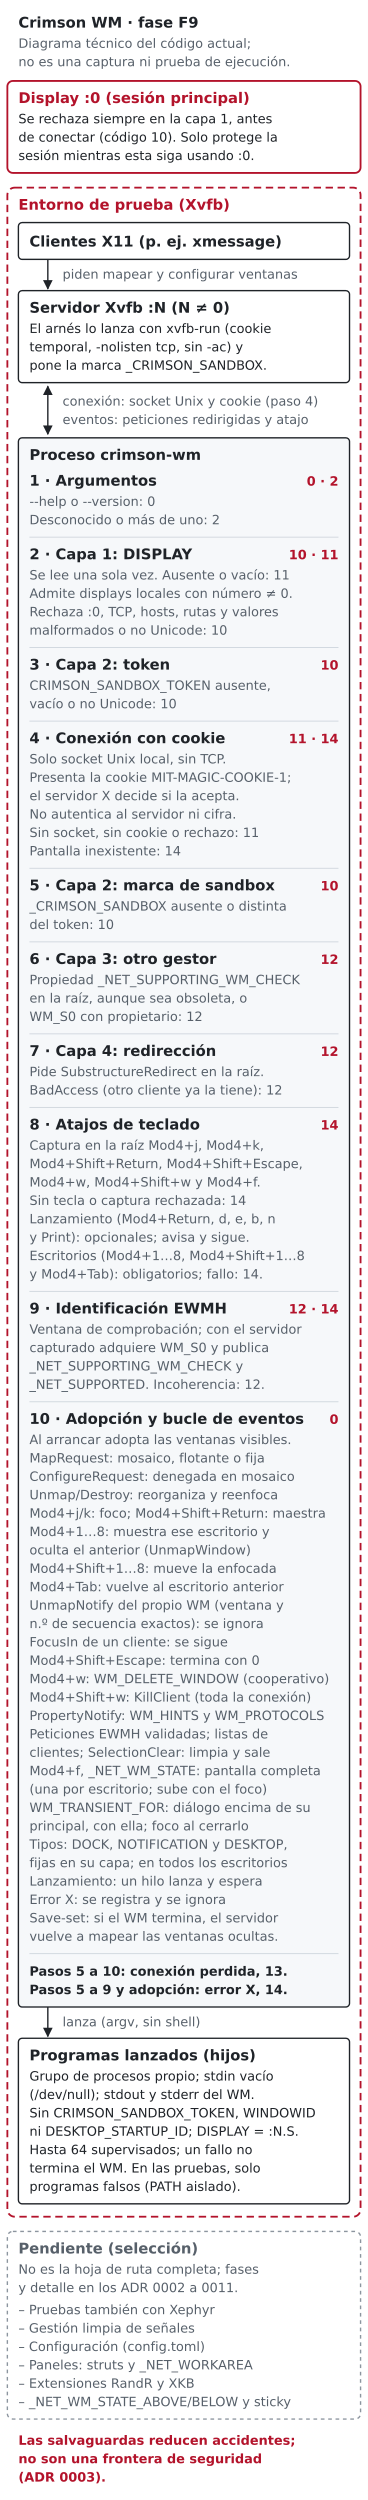
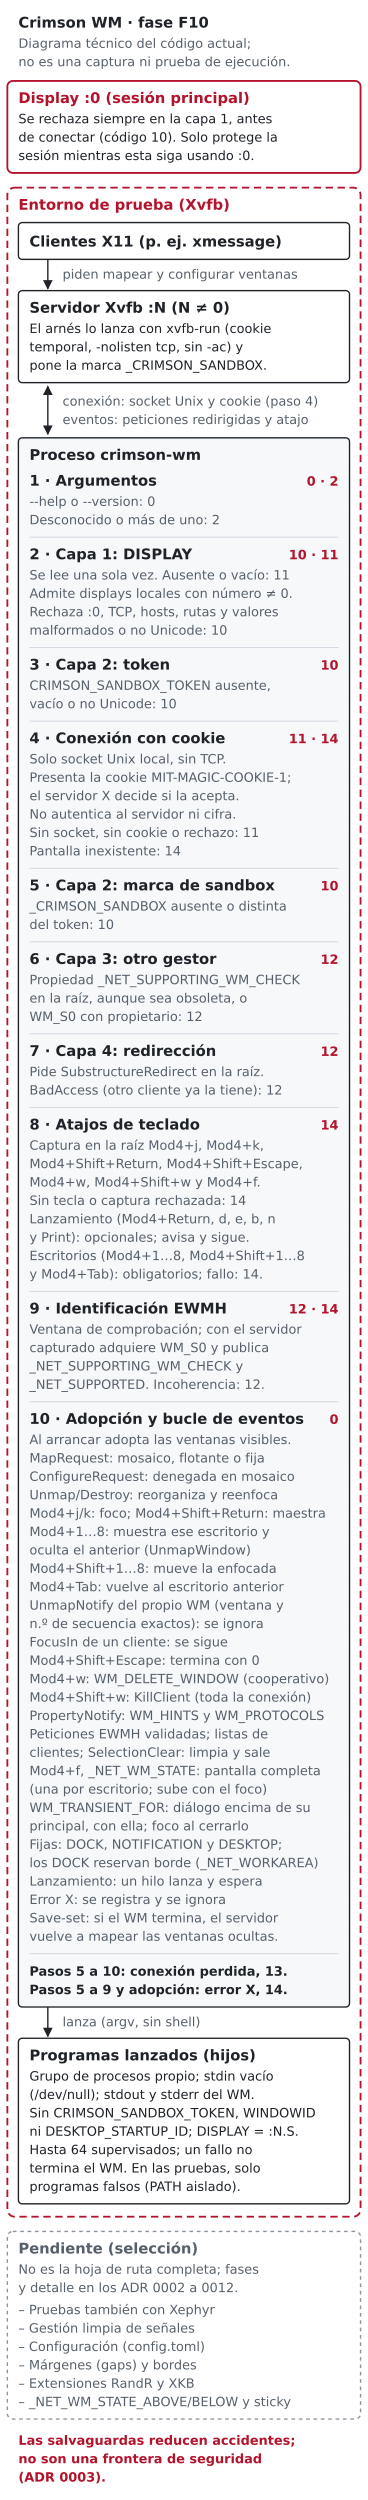
<svg xmlns="http://www.w3.org/2000/svg" width="400" height="2718" viewBox="0 0 400 2718" role="img" aria-labelledby="title desc" xml:lang="es">
  <defs>
    <style>
      text { font-family: "DejaVu Sans", "Liberation Sans", Arial, Helvetica, sans-serif; font-size: 14px; fill: #1F2328; }
      .h { font-size: 16px; font-weight: 700; }
      .b { font-weight: 700; }
      .muted { fill: #57606A; }
      .accent { fill: #B3132B; }
      .code { font-weight: 700; fill: #B3132B; text-anchor: end; }
      .box { fill: #FFFFFF; stroke: #1F2328; stroke-width: 1.5; }
      .proc { fill: #F6F8FA; stroke: #1F2328; stroke-width: 1.5; }
      .reject { fill: #FFFFFF; stroke: #B3132B; stroke-width: 2; }
      .boundary { fill: none; stroke: #B3132B; stroke-width: 2; stroke-dasharray: 8 5; }
      .pending { fill: #FFFFFF; stroke: #8C959F; stroke-width: 1.5; stroke-dasharray: 4 4; }
      .sep { stroke: #D0D7DE; stroke-width: 1; }
      .flow { stroke: #1F2328; stroke-width: 1.5; }
    </style>
    <marker id="arrow-end" viewBox="0 0 10 10" refX="9" refY="5" markerWidth="7" markerHeight="7" orient="auto">
      <path d="M0 0L10 5L0 10z" fill="#1F2328" />
    </marker>
    <marker id="arrow-start" viewBox="0 0 10 10" refX="1" refY="5" markerWidth="7" markerHeight="7" orient="auto">
      <path d="M10 0L0 5L10 10z" fill="#1F2328" />
    </marker>
  </defs>
  <rect width="400" height="2718" fill="#FFFFFF" />
-   <text class="h" x="20" y="30">Crimson WM · fase F9</text>
+   <text class="h" x="20" y="30">Crimson WM · fase F10</text>
  <text class="muted" x="20" y="52">Diagrama técnico del código actual;</text>
  <text class="muted" x="20" y="72">no es una captura ni prueba de ejecución.</text>
  <g>
    <rect class="reject" x="8" y="88" width="384" height="100" rx="6" />
    <text class="h accent" x="20" y="112">Display :0 (sesión principal)</text>
    <text x="20" y="134">Se rechaza siempre en la capa 1, antes</text>
    <text x="20" y="154">de conectar (código 10). Solo protege la</text>
    <text x="20" y="174">sesión mientras esta siga usando :0.</text>
  </g>
  <g>
    <rect class="boundary" x="8" y="204" width="384" height="2206" rx="8" />
    <text class="h accent" x="20" y="228">Entorno de prueba (Xvfb)</text>
  </g>
  <g>
    <rect class="box" x="20" y="242" width="360" height="40" rx="4" />
    <text class="h" x="32" y="268">Clientes X11 (p. ej. xmessage)</text>
  </g>
  <line class="flow" x1="52" y1="282" x2="52" y2="314" marker-end="url(#arrow-end)" />
  <text class="muted" x="68" y="303">piden mapear y configurar ventanas</text>
  <g>
    <rect class="box" x="20" y="316" width="360" height="100" rx="4" />
    <text class="h" x="32" y="340">Servidor Xvfb :N (N ≠ 0)</text>
    <text x="32" y="362">El arnés lo lanza con xvfb-run (cookie</text>
    <text x="32" y="382">temporal, -nolisten tcp, sin -ac) y</text>
    <text x="32" y="402">pone la marca _CRIMSON_SANDBOX.</text>
  </g>
  <line class="flow" x1="52" y1="420" x2="52" y2="472" marker-start="url(#arrow-start)" marker-end="url(#arrow-end)" />
  <text class="muted" x="68" y="441">conexión: socket Unix y cookie (paso 4)</text>
  <text class="muted" x="68" y="461">eventos: peticiones redirigidas y atajo</text>
  <g>
    <rect class="proc" x="20" y="476" width="360" height="1706" rx="4" />
    <text class="h" x="32" y="500">Proceso crimson-wm</text>
    <text class="h" x="32" y="528">1 · Argumentos</text>
    <text class="code" x="368" y="528">0 · 2</text>
    <text class="muted" x="32" y="550">--help o --version: 0</text>
    <text class="muted" x="32" y="570">Desconocido o más de uno: 2</text>
    <line class="sep" x1="32" y1="584" x2="368" y2="584" />
    <text class="h" x="32" y="608">2 · Capa 1: DISPLAY</text>
    <text class="code" x="368" y="608">10 · 11</text>
    <text class="muted" x="32" y="630">Se lee una sola vez. Ausente o vacío: 11</text>
    <text class="muted" x="32" y="650">Admite displays locales con número ≠ 0.</text>
    <text class="muted" x="32" y="670">Rechaza :0, TCP, hosts, rutas y valores</text>
    <text class="muted" x="32" y="690">malformados o no Unicode: 10</text>
    <line class="sep" x1="32" y1="704" x2="368" y2="704" />
    <text class="h" x="32" y="728">3 · Capa 2: token</text>
    <text class="code" x="368" y="728">10</text>
    <text class="muted" x="32" y="750">CRIMSON_SANDBOX_TOKEN ausente,</text>
    <text class="muted" x="32" y="770">vacío o no Unicode: 10</text>
    <line class="sep" x1="32" y1="784" x2="368" y2="784" />
    <text class="h" x="32" y="808">4 · Conexión con cookie</text>
    <text class="code" x="368" y="808">11 · 14</text>
    <text class="muted" x="32" y="830">Solo socket Unix local, sin TCP.</text>
    <text class="muted" x="32" y="850">Presenta la cookie MIT-MAGIC-COOKIE-1;</text>
    <text class="muted" x="32" y="870">el servidor X decide si la acepta.</text>
    <text class="muted" x="32" y="890">No autentica al servidor ni cifra.</text>
    <text class="muted" x="32" y="910">Sin socket, sin cookie o rechazo: 11</text>
    <text class="muted" x="32" y="930">Pantalla inexistente: 14</text>
    <line class="sep" x1="32" y1="944" x2="368" y2="944" />
    <text class="h" x="32" y="968">5 · Capa 2: marca de sandbox</text>
    <text class="code" x="368" y="968">10</text>
    <text class="muted" x="32" y="990">_CRIMSON_SANDBOX ausente o distinta</text>
    <text class="muted" x="32" y="1010">del token: 10</text>
    <line class="sep" x1="32" y1="1024" x2="368" y2="1024" />
    <text class="h" x="32" y="1048">6 · Capa 3: otro gestor</text>
    <text class="code" x="368" y="1048">12</text>
    <text class="muted" x="32" y="1070">Propiedad _NET_SUPPORTING_WM_CHECK</text>
    <text class="muted" x="32" y="1090">en la raíz, aunque sea obsoleta, o</text>
    <text class="muted" x="32" y="1110">WM_S0 con propietario: 12</text>
    <line class="sep" x1="32" y1="1124" x2="368" y2="1124" />
    <text class="h" x="32" y="1148">7 · Capa 4: redirección</text>
    <text class="code" x="368" y="1148">12</text>
    <text class="muted" x="32" y="1170">Pide SubstructureRedirect en la raíz.</text>
    <text class="muted" x="32" y="1190">BadAccess (otro cliente ya la tiene): 12</text>
    <line class="sep" x1="32" y1="1204" x2="368" y2="1204" />
    <text class="h" x="32" y="1228">8 · Atajos de teclado</text>
    <text class="code" x="368" y="1228">14</text>
    <text class="muted" x="32" y="1250">Captura en la raíz Mod4+j, Mod4+k,</text>
    <text class="muted" x="32" y="1270">Mod4+Shift+Return, Mod4+Shift+Escape,</text>
    <text class="muted" x="32" y="1290">Mod4+w, Mod4+Shift+w y Mod4+f.</text>
    <text class="muted" x="32" y="1310">Sin tecla o captura rechazada: 14</text>
    <text class="muted" x="32" y="1330">Lanzamiento (Mod4+Return, d, e, b, n</text>
    <text class="muted" x="32" y="1350">y Print): opcionales; avisa y sigue.</text>
    <text class="muted" x="32" y="1370">Escritorios (Mod4+1…8, Mod4+Shift+1…8</text>
    <text class="muted" x="32" y="1390">y Mod4+Tab): obligatorios; fallo: 14.</text>
    <line class="sep" x1="32" y1="1404" x2="368" y2="1404" />
    <text class="h" x="32" y="1428">9 · Identificación EWMH</text>
    <text class="code" x="368" y="1428">12 · 14</text>
    <text class="muted" x="32" y="1450">Ventana de comprobación; con el servidor</text>
    <text class="muted" x="32" y="1470">capturado adquiere WM_S0 y publica</text>
    <text class="muted" x="32" y="1490">_NET_SUPPORTING_WM_CHECK y</text>
    <text class="muted" x="32" y="1510">_NET_SUPPORTED. Incoherencia: 12.</text>
    <line class="sep" x1="32" y1="1524" x2="368" y2="1524" />
    <text class="h" x="32" y="1548">10 · Adopción y bucle de eventos</text>
    <text class="code" x="368" y="1548">0</text>
    <text class="muted" x="32" y="1570">Al arrancar adopta las ventanas visibles.</text>
    <text class="muted" x="32" y="1590">MapRequest: mosaico, flotante o fija</text>
    <text class="muted" x="32" y="1610">ConfigureRequest: denegada en mosaico</text>
    <text class="muted" x="32" y="1630">Unmap/Destroy: reorganiza y reenfoca</text>
    <text class="muted" x="32" y="1650">Mod4+j/k: foco; Mod4+Shift+Return: maestra</text>
    <text class="muted" x="32" y="1670">Mod4+1…8: muestra ese escritorio y</text>
    <text class="muted" x="32" y="1690">oculta el anterior (UnmapWindow)</text>
    <text class="muted" x="32" y="1710">Mod4+Shift+1…8: mueve la enfocada</text>
    <text class="muted" x="32" y="1730">Mod4+Tab: vuelve al escritorio anterior</text>
    <text class="muted" x="32" y="1750">UnmapNotify del propio WM (ventana y</text>
    <text class="muted" x="32" y="1770">n.º de secuencia exactos): se ignora</text>
    <text class="muted" x="32" y="1790">FocusIn de un cliente: se sigue</text>
    <text class="muted" x="32" y="1810">Mod4+Shift+Escape: termina con 0</text>
    <text class="muted" x="32" y="1830">Mod4+w: WM_DELETE_WINDOW (cooperativo)</text>
    <text class="muted" x="32" y="1850">Mod4+Shift+w: KillClient (toda la conexión)</text>
    <text class="muted" x="32" y="1870">PropertyNotify: WM_HINTS y WM_PROTOCOLS</text>
    <text class="muted" x="32" y="1890">Peticiones EWMH validadas; listas de</text>
    <text class="muted" x="32" y="1910">clientes; SelectionClear: limpia y sale</text>
    <text class="muted" x="32" y="1930">Mod4+f, _NET_WM_STATE: pantalla completa</text>
    <text class="muted" x="32" y="1950">(una por escritorio; sube con el foco)</text>
    <text class="muted" x="32" y="1970">WM_TRANSIENT_FOR: diálogo encima de su</text>
    <text class="muted" x="32" y="1990">principal, con ella; foco al cerrarlo</text>
-     <text class="muted" x="32" y="2010">Tipos: DOCK, NOTIFICATION y DESKTOP,</text>
-     <text class="muted" x="32" y="2030">fijas en su capa; en todos los escritorios</text>
+     <text class="muted" x="32" y="2010">Fijas: DOCK, NOTIFICATION y DESKTOP;</text>
+     <text class="muted" x="32" y="2030">los DOCK reservan borde (_NET_WORKAREA)</text>
    <text class="muted" x="32" y="2050">Lanzamiento: un hilo lanza y espera</text>
    <text class="muted" x="32" y="2070">Error X: se registra y se ignora</text>
    <text class="muted" x="32" y="2090">Save-set: si el WM termina, el servidor</text>
    <text class="muted" x="32" y="2110">vuelve a mapear las ventanas ocultas.</text>
    <line class="sep" x1="32" y1="2124" x2="368" y2="2124" />
    <text class="b" x="32" y="2148">Pasos 5 a 10: conexión perdida, 13.</text>
    <text class="b" x="32" y="2168">Pasos 5 a 9 y adopción: error X, 14.</text>
  </g>
  <line class="flow" x1="52" y1="2182" x2="52" y2="2214" marker-end="url(#arrow-end)" />
  <text class="muted" x="68" y="2203">lanza (argv, sin shell)</text>
  <g>
    <rect class="box" x="20" y="2216" width="360" height="180" rx="4" />
    <text class="h" x="32" y="2240">Programas lanzados (hijos)</text>
    <text x="32" y="2262">Grupo de procesos propio; stdin vacío</text>
    <text x="32" y="2282">(/dev/null); stdout y stderr del WM.</text>
    <text x="32" y="2302">Sin CRIMSON_SANDBOX_TOKEN, WINDOWID</text>
    <text x="32" y="2322">ni DESKTOP_STARTUP_ID; DISPLAY = :N.S.</text>
    <text x="32" y="2342">Hasta 64 supervisados; un fallo no</text>
    <text x="32" y="2362">termina el WM. En las pruebas, solo</text>
    <text x="32" y="2382">programas falsos (PATH aislado).</text>
  </g>
  <g>
    <rect class="pending" x="8" y="2426" width="384" height="204" rx="6" />
    <text class="h muted" x="20" y="2450">Pendiente (selección)</text>
    <text class="muted" x="20" y="2472">No es la hoja de ruta completa; fases</text>
-     <text class="muted" x="20" y="2492">y detalle en los ADR 0002 a 0011.</text>
+     <text class="muted" x="20" y="2492">y detalle en los ADR 0002 a 0012.</text>
    <text class="muted" x="20" y="2516">– Pruebas también con Xephyr</text>
    <text class="muted" x="20" y="2536">– Gestión limpia de señales</text>
    <text class="muted" x="20" y="2556">– Configuración (config.toml)</text>
-     <text class="muted" x="20" y="2576">– Paneles: struts y _NET_WORKAREA</text>
+     <text class="muted" x="20" y="2576">– Márgenes (gaps) y bordes</text>
    <text class="muted" x="20" y="2596">– Extensiones RandR y XKB</text>
    <text class="muted" x="20" y="2616">– _NET_WM_STATE_ABOVE/BELOW y sticky</text>
  </g>
  <text class="b accent" x="20" y="2658">Las salvaguardas reducen accidentes;</text>
  <text class="b accent" x="20" y="2678">no son una frontera de seguridad</text>
  <text class="b accent" x="20" y="2698">(ADR 0003).</text>
</svg>
